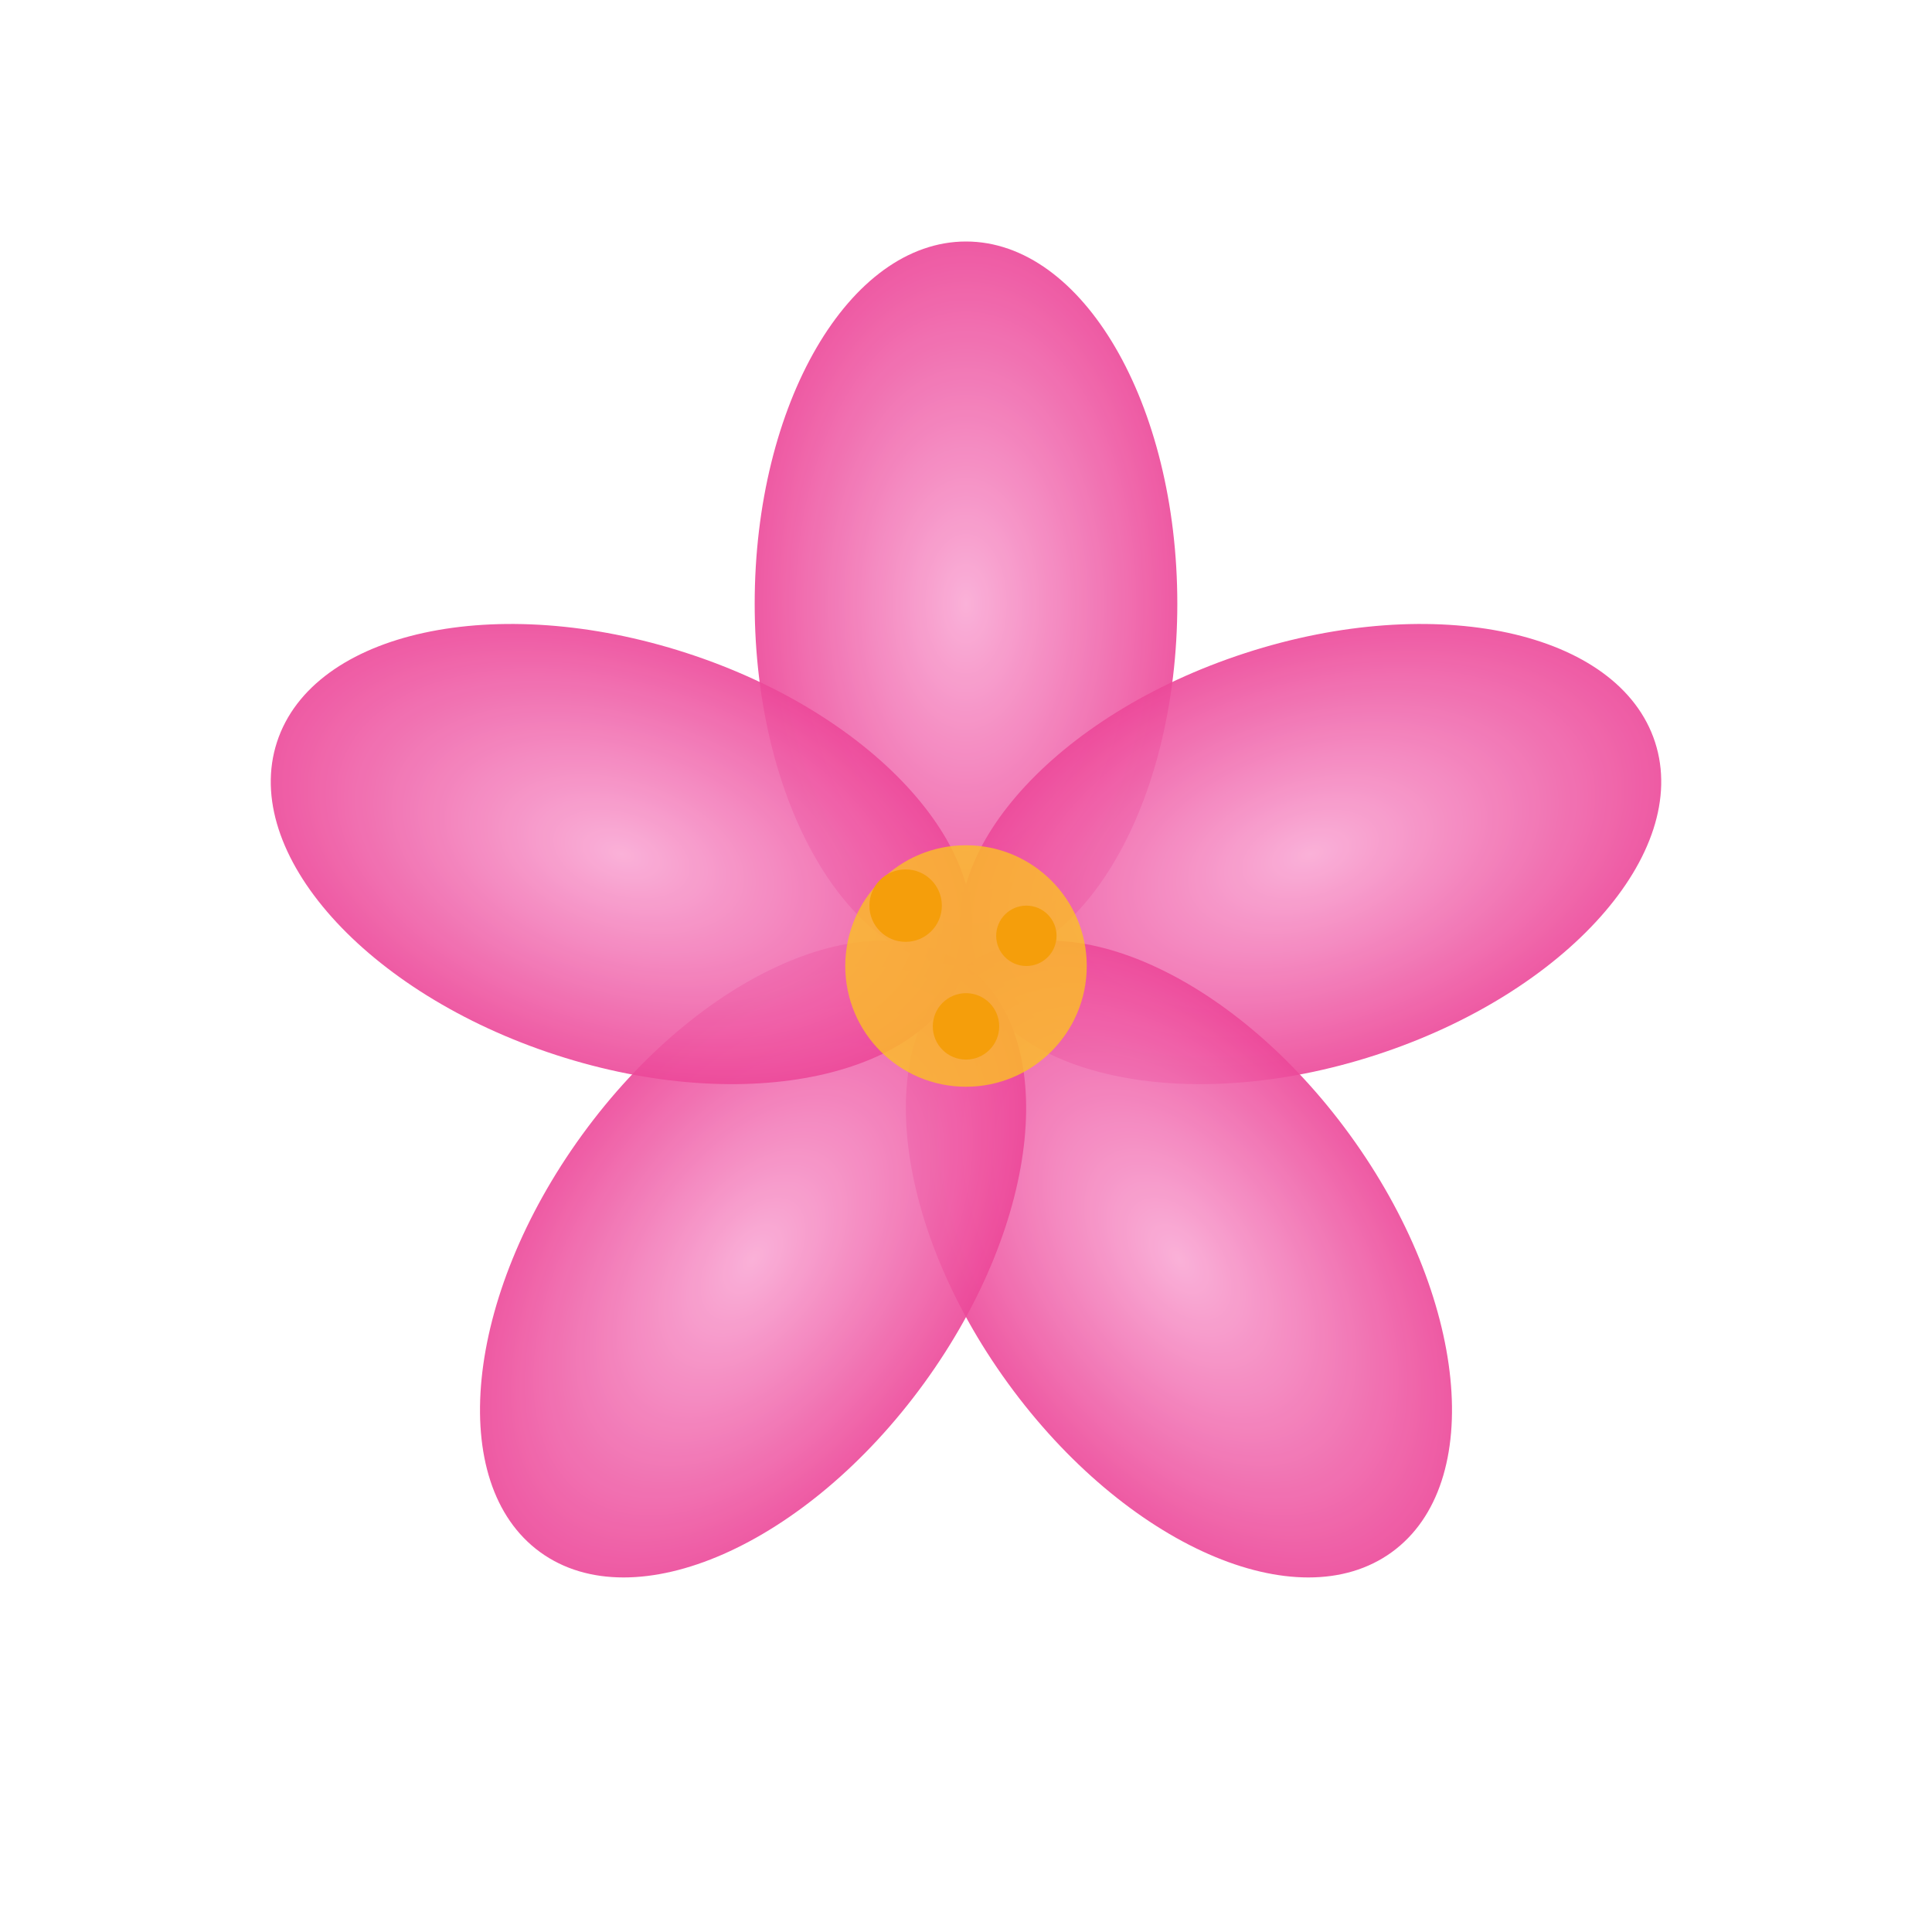
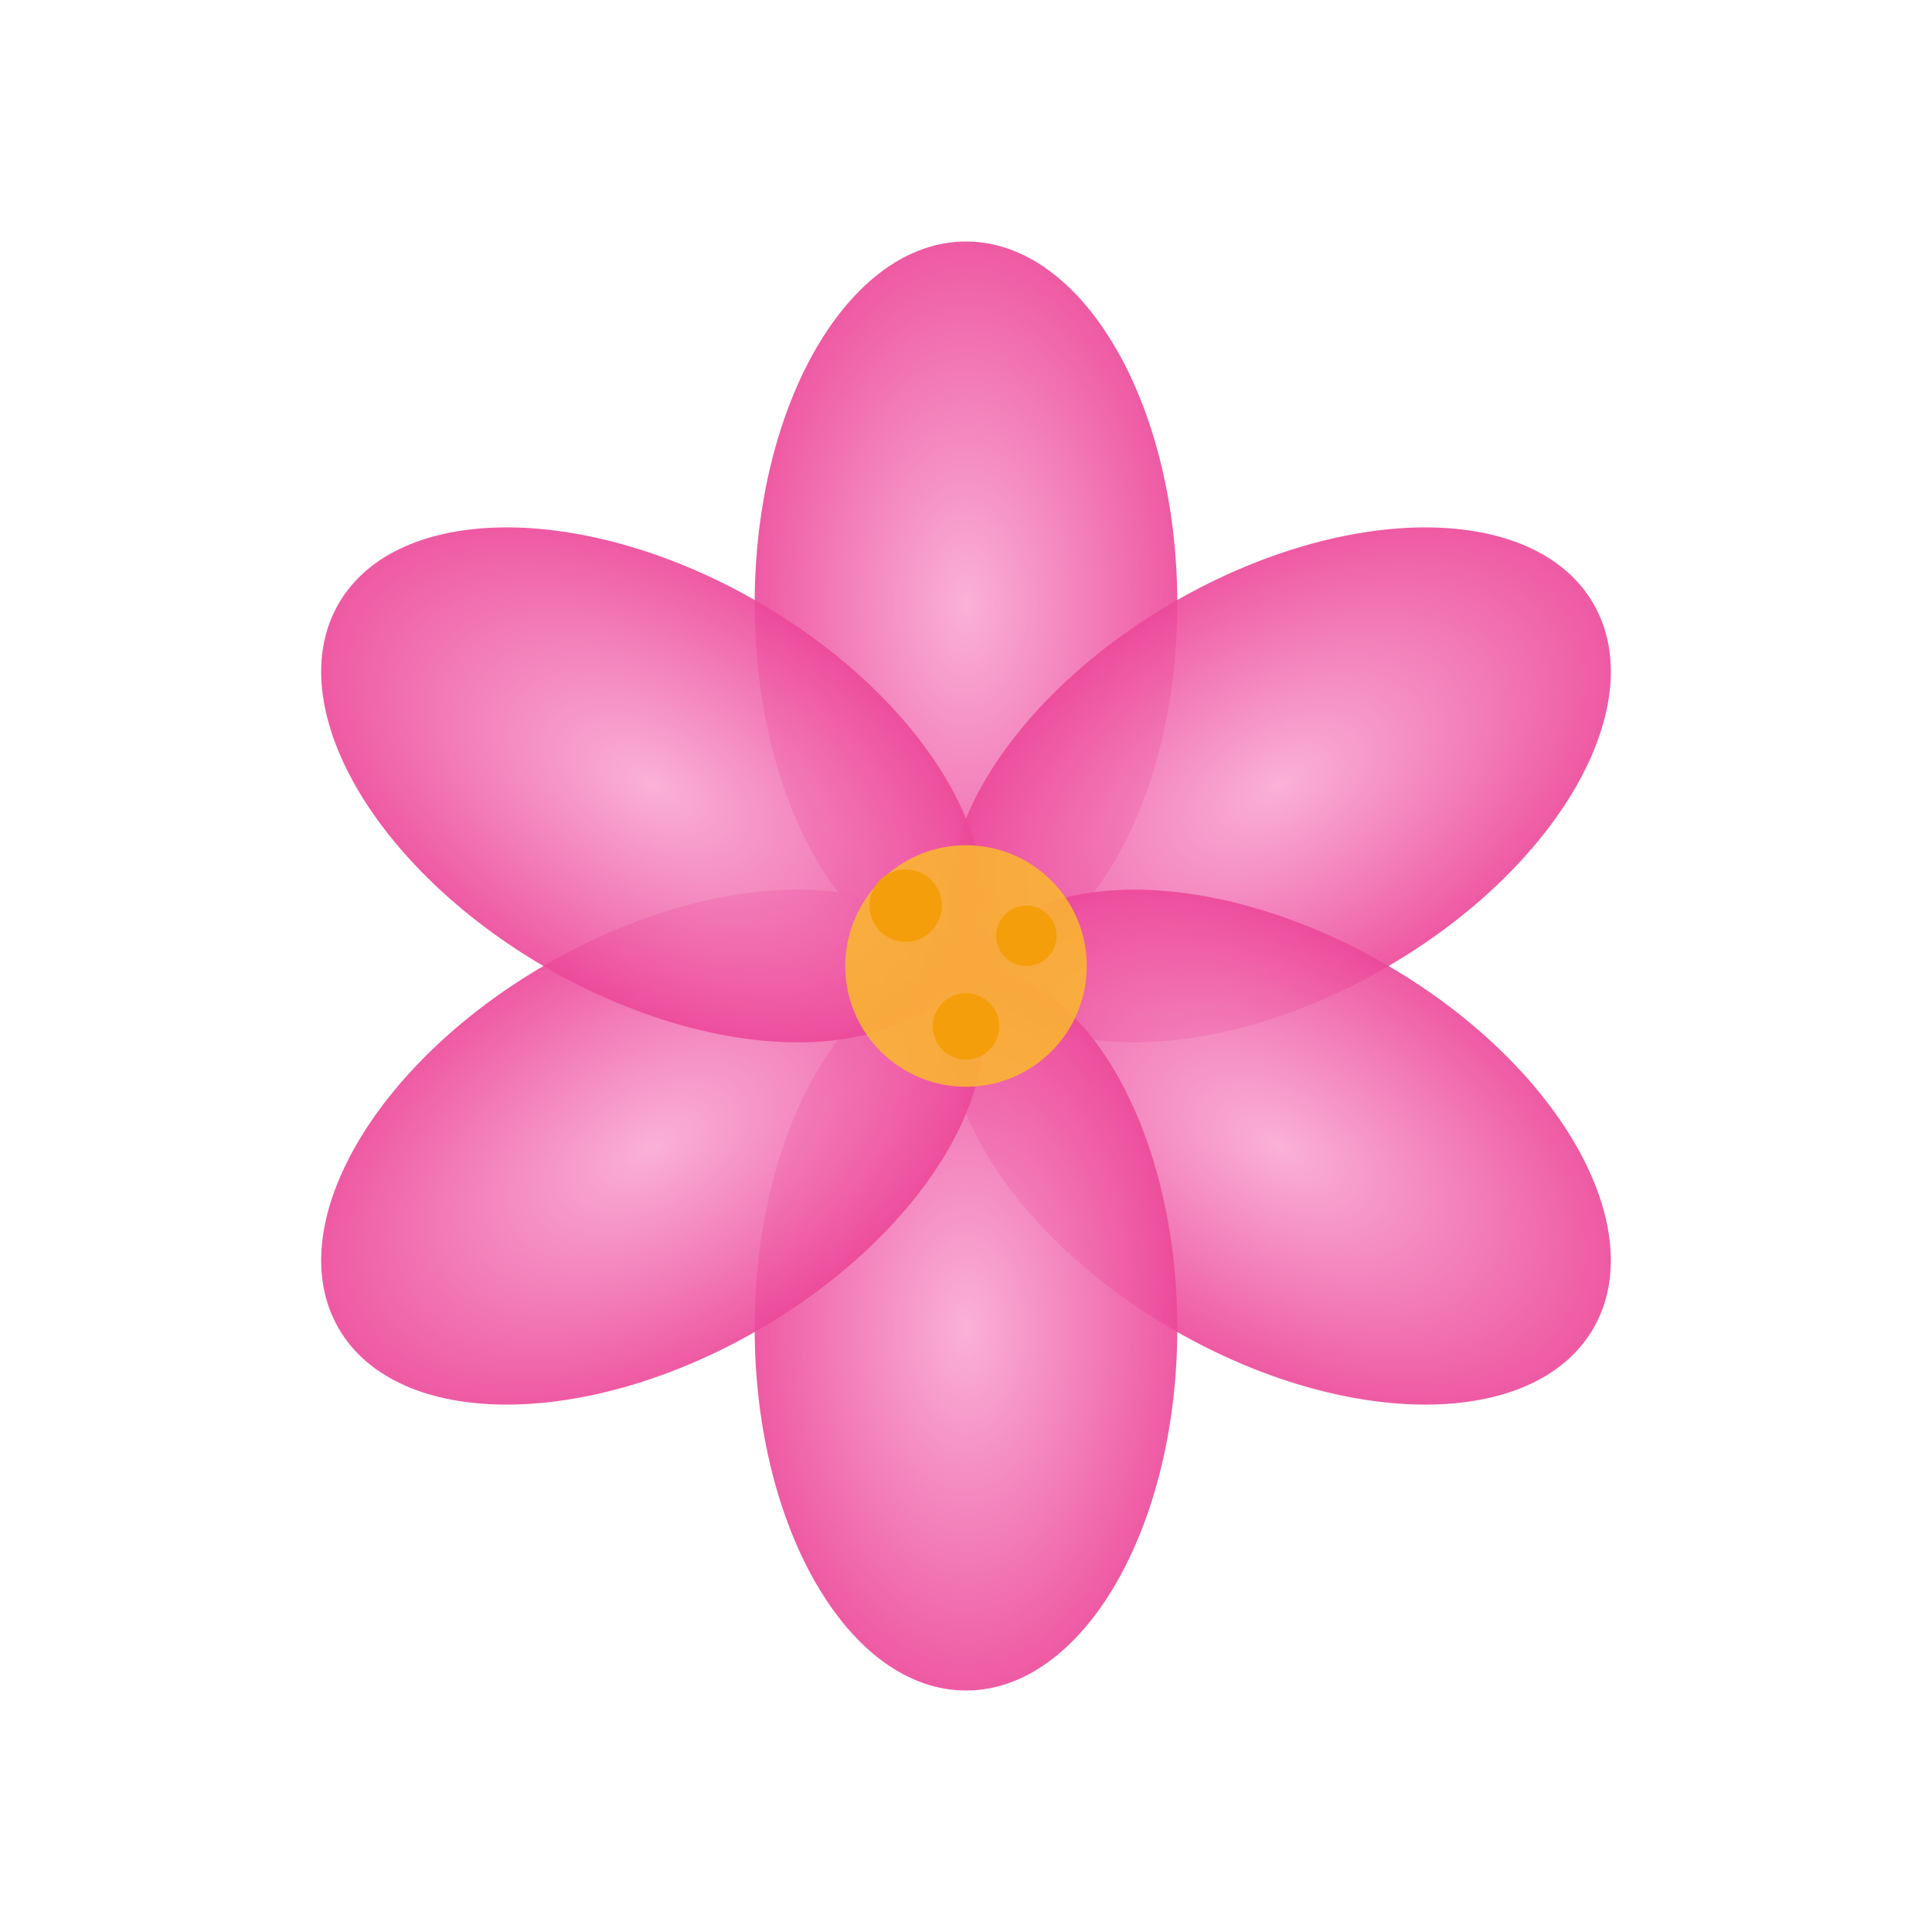
<svg xmlns="http://www.w3.org/2000/svg" viewBox="0 0 64 64" width="64" height="64">
  <defs>
    <radialGradient id="g" cx="50%" cy="50%" r="50%">
      <stop offset="0%" stop-color="#f9a8d4" />
      <stop offset="100%" stop-color="#ec4899" />
    </radialGradient>
  </defs>
  <g transform="translate(32,32)">
    <ellipse cx="0" cy="-12" rx="7" ry="12" fill="url(#g)" opacity="0.9" />
-     <ellipse cx="0" cy="-12" rx="7" ry="12" fill="url(#g)" opacity="0.9" transform="rotate(72)" />
-     <ellipse cx="0" cy="-12" rx="7" ry="12" fill="url(#g)" opacity="0.9" transform="rotate(144)" />
-     <ellipse cx="0" cy="-12" rx="7" ry="12" fill="url(#g)" opacity="0.9" transform="rotate(216)" />
-     <ellipse cx="0" cy="-12" rx="7" ry="12" fill="url(#g)" opacity="0.9" transform="rotate(288)" />
+     <ellipse cx="0" cy="-12" rx="7" ry="12" fill="url(#g)" opacity="0.9" transform="rotate(60)" />
+     <ellipse cx="0" cy="-12" rx="7" ry="12" fill="url(#g)" opacity="0.9" transform="rotate(120)" />
+     <ellipse cx="0" cy="-12" rx="7" ry="12" fill="url(#g)" opacity="0.9" transform="rotate(180)" />
+     <ellipse cx="0" cy="-12" rx="7" ry="12" fill="url(#g)" opacity="0.9" transform="rotate(240)" />
+     <ellipse cx="0" cy="-12" rx="7" ry="12" fill="url(#g)" opacity="0.9" transform="rotate(300)" />
    <circle cx="0" cy="0" r="4" fill="#fbbf24" opacity="0.8" />
    <circle cx="-2" cy="-2" r="1.2" fill="#f59e0b" />
    <circle cx="2" cy="-1" r="1" fill="#f59e0b" />
    <circle cx="0" cy="2" r="1.1" fill="#f59e0b" />
  </g>
</svg>
